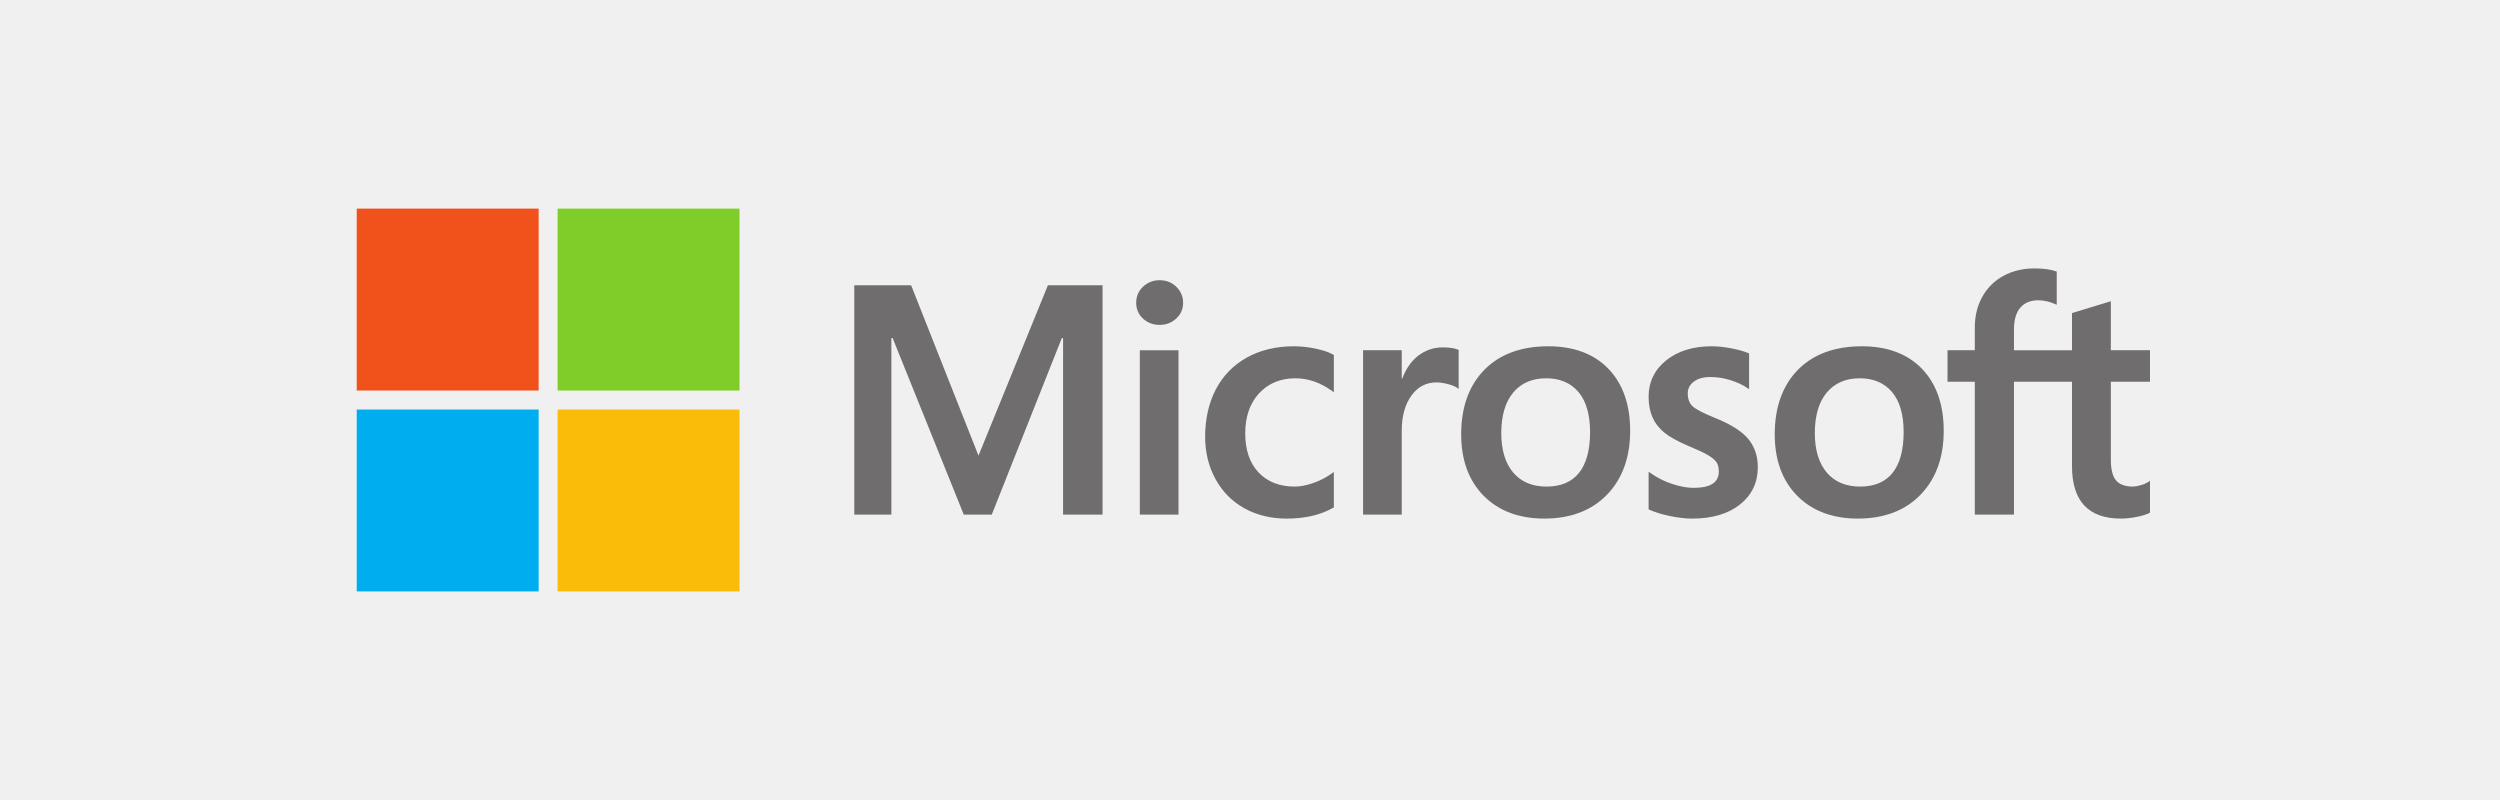
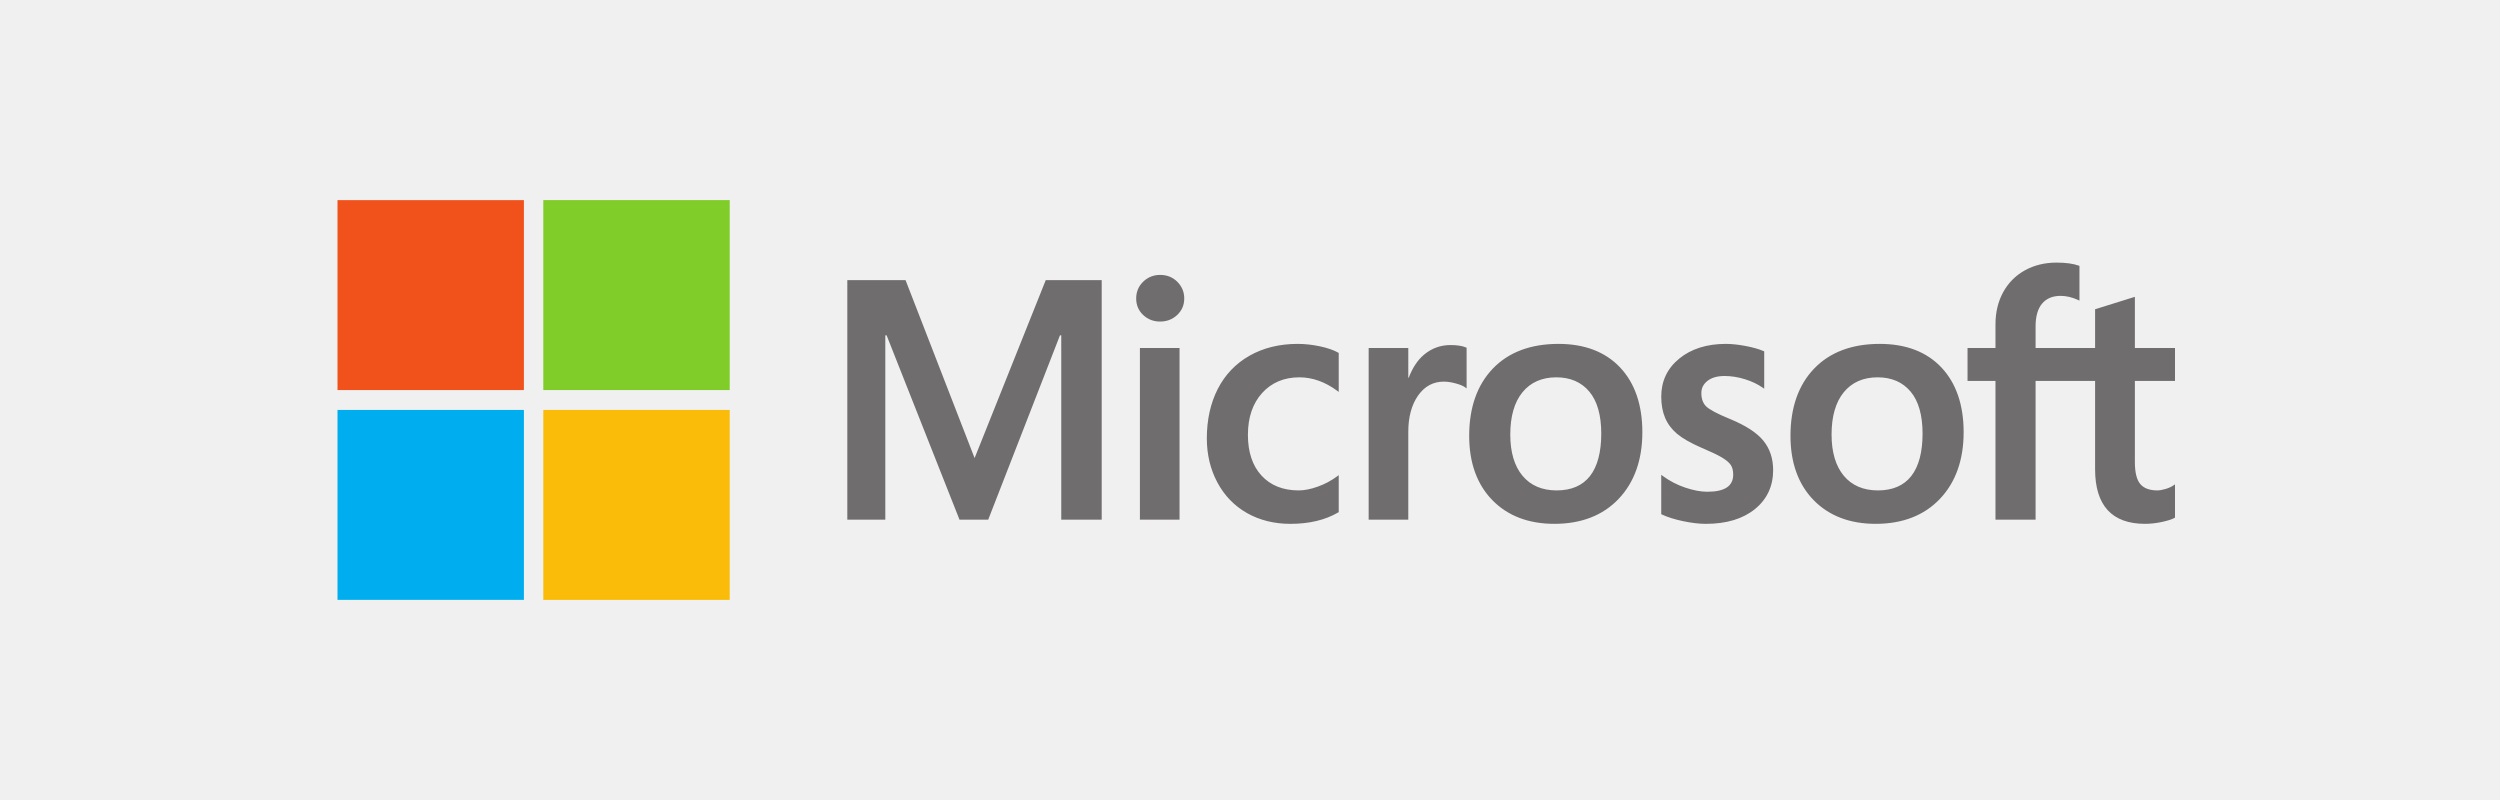
<svg xmlns="http://www.w3.org/2000/svg" width="200" height="64" viewBox="0 0 200 64" fill="none">
-   <g clip-path="url(#clip0_421_1782)">
-     <path d="M172 30.541V28.018H168.867V24.096L168.761 24.129L165.818 25.029L165.76 25.047V28.019H161.116V26.363C161.116 25.592 161.288 25.002 161.628 24.609C161.965 24.22 162.448 24.022 163.063 24.022C163.506 24.022 163.964 24.127 164.425 24.332L164.54 24.384V21.727L164.486 21.707C164.056 21.552 163.471 21.474 162.746 21.474C161.832 21.474 161.002 21.673 160.277 22.067C159.553 22.462 158.983 23.026 158.584 23.742C158.186 24.457 157.984 25.284 157.984 26.198V28.018H155.802V30.541H157.984V41.17H161.116V30.541H165.76V37.296C165.76 40.078 167.073 41.487 169.66 41.487C170.086 41.487 170.533 41.438 170.99 41.34C171.455 41.24 171.772 41.14 171.959 41.033L172 41.008V38.462L171.872 38.547C171.702 38.66 171.491 38.752 171.243 38.821C170.993 38.891 170.785 38.926 170.624 38.926C170.018 38.926 169.569 38.763 169.291 38.441C169.01 38.115 168.867 37.547 168.867 36.751V30.541H172ZM148.808 38.927C147.672 38.927 146.775 38.55 146.144 37.807C145.508 37.061 145.186 35.997 145.186 34.646C145.186 33.251 145.508 32.16 146.144 31.4C146.776 30.646 147.664 30.263 148.783 30.263C149.869 30.263 150.733 30.628 151.353 31.35C151.975 32.076 152.291 33.159 152.291 34.569C152.291 35.998 151.994 37.095 151.408 37.828C150.826 38.557 149.952 38.927 148.808 38.927ZM148.948 27.702C146.779 27.702 145.056 28.337 143.828 29.59C142.601 30.844 141.979 32.578 141.979 34.746C141.979 36.806 142.586 38.462 143.784 39.669C144.982 40.876 146.613 41.487 148.631 41.487C150.733 41.487 152.421 40.843 153.649 39.572C154.876 38.303 155.498 36.585 155.498 34.467C155.498 32.376 154.914 30.707 153.763 29.509C152.611 28.31 150.991 27.702 148.948 27.702ZM136.929 27.702C135.454 27.702 134.234 28.079 133.302 28.823C132.364 29.572 131.888 30.553 131.888 31.741C131.888 32.358 131.991 32.907 132.193 33.372C132.396 33.839 132.711 34.249 133.129 34.594C133.543 34.937 134.184 35.295 135.032 35.659C135.746 35.953 136.278 36.201 136.615 36.397C136.946 36.589 137.18 36.781 137.313 36.969C137.441 37.153 137.506 37.404 137.506 37.715C137.506 38.598 136.845 39.028 135.483 39.028C134.978 39.028 134.402 38.923 133.771 38.715C133.145 38.51 132.553 38.21 132.018 37.826L131.888 37.733V40.748L131.935 40.77C132.379 40.974 132.937 41.147 133.596 41.283C134.253 41.419 134.85 41.488 135.369 41.488C136.97 41.488 138.259 41.109 139.199 40.36C140.146 39.607 140.626 38.602 140.626 37.373C140.626 36.486 140.368 35.726 139.859 35.113C139.353 34.505 138.475 33.947 137.252 33.453C136.277 33.062 135.652 32.737 135.394 32.488C135.146 32.247 135.02 31.906 135.02 31.474C135.02 31.092 135.175 30.786 135.495 30.538C135.817 30.288 136.265 30.161 136.828 30.161C137.35 30.161 137.883 30.244 138.414 30.405C138.945 30.567 139.411 30.783 139.8 31.048L139.928 31.135V28.275L139.879 28.254C139.52 28.1 139.047 27.968 138.472 27.861C137.9 27.755 137.381 27.702 136.929 27.702ZM123.724 38.927C122.587 38.927 121.691 38.55 121.059 37.807C120.424 37.061 120.102 35.998 120.102 34.646C120.102 33.251 120.424 32.16 121.06 31.4C121.691 30.646 122.579 30.263 123.698 30.263C124.784 30.263 125.648 30.628 126.268 31.35C126.89 32.076 127.206 33.159 127.206 34.569C127.206 35.998 126.909 37.095 126.323 37.828C125.742 38.557 124.867 38.927 123.724 38.927ZM123.863 27.702C121.694 27.702 119.971 28.337 118.744 29.59C117.516 30.844 116.894 32.578 116.894 34.746C116.894 36.806 117.502 38.462 118.7 39.669C119.898 40.876 121.529 41.487 123.546 41.487C125.648 41.487 127.337 40.843 128.564 39.572C129.791 38.303 130.413 36.585 130.413 34.467C130.413 32.376 129.83 30.707 128.678 29.509C127.526 28.31 125.906 27.702 123.863 27.702ZM112.14 30.296V28.018H109.046V41.17H112.14V34.443C112.14 33.299 112.399 32.359 112.911 31.649C113.416 30.948 114.09 30.592 114.912 30.592C115.19 30.592 115.503 30.638 115.842 30.729C116.177 30.819 116.42 30.918 116.563 31.021L116.693 31.115V27.996L116.643 27.975C116.355 27.852 115.948 27.79 115.432 27.79C114.654 27.79 113.959 28.04 113.363 28.532C112.84 28.964 112.462 29.557 112.173 30.296H112.14ZM103.506 27.702C102.087 27.702 100.821 28.006 99.744 28.606C98.665 29.207 97.831 30.066 97.263 31.157C96.698 32.246 96.411 33.518 96.411 34.937C96.411 36.18 96.689 37.32 97.239 38.325C97.789 39.332 98.568 40.119 99.554 40.666C100.538 41.211 101.676 41.488 102.936 41.488C104.406 41.488 105.661 41.194 106.668 40.614L106.708 40.591V37.756L106.578 37.851C106.123 38.184 105.613 38.449 105.065 38.639C104.518 38.83 104.02 38.927 103.583 38.927C102.369 38.927 101.394 38.547 100.687 37.798C99.978 37.048 99.618 35.995 99.618 34.67C99.618 33.337 99.993 32.257 100.732 31.46C101.469 30.666 102.445 30.263 103.634 30.263C104.65 30.263 105.641 30.607 106.579 31.287L106.708 31.381V28.395L106.667 28.372C106.314 28.174 105.833 28.011 105.235 27.887C104.641 27.764 104.059 27.702 103.506 27.702ZM94.28 28.019H91.186V41.17H94.28V28.019ZM92.765 22.416C92.256 22.416 91.812 22.589 91.447 22.933C91.08 23.277 90.894 23.711 90.894 24.223C90.894 24.727 91.078 25.152 91.441 25.488C91.802 25.822 92.247 25.991 92.765 25.991C93.283 25.991 93.73 25.822 94.095 25.488C94.462 25.152 94.648 24.727 94.648 24.223C94.648 23.729 94.467 23.3 94.11 22.947C93.753 22.595 93.3 22.416 92.765 22.416ZM85.046 27.048V41.17H88.203V22.819H83.834L78.279 36.45L72.889 22.819H68.342V41.17H71.309V27.047H71.411L77.102 41.17H79.341L84.944 27.048H85.046Z" fill="#706D6E" />
-     <path d="M43.092 31.24H28.539V16.686H43.092V31.24Z" fill="#F1511B" />
-     <path d="M59.161 31.24H44.608V16.686H59.161V31.24Z" fill="#80CC28" />
-     <path d="M43.092 47.314H28.539V32.761H43.092V47.314Z" fill="#00ADEF" />
-     <path d="M59.161 47.314H44.608V32.761H59.161V47.314Z" fill="#FBBC09" />
+   <g clip-path="url(#clip0_96_683)">
+     <path d="M174 30.477V27.842H170.79V23.746L170.682 23.78L167.666 24.721L167.607 24.739V27.842H162.847V26.113C162.847 25.308 163.024 24.692 163.372 24.282C163.718 23.876 164.212 23.669 164.843 23.669C165.296 23.669 165.766 23.778 166.238 23.993L166.357 24.047V21.272L166.301 21.251C165.86 21.09 165.261 21.008 164.518 21.008C163.581 21.008 162.731 21.216 161.989 21.628C161.246 22.04 160.662 22.628 160.253 23.376C159.845 24.123 159.638 24.986 159.638 25.942V27.842H157.403V30.477H159.638V41.576H162.847V30.477H167.607V37.531C167.607 40.435 168.951 41.907 171.603 41.907C172.039 41.907 172.497 41.855 172.965 41.754C173.442 41.649 173.767 41.544 173.958 41.433L174 41.407V38.748L173.87 38.836C173.695 38.955 173.479 39.051 173.224 39.123C172.969 39.196 172.756 39.233 172.59 39.233C171.969 39.233 171.51 39.062 171.225 38.726C170.936 38.386 170.79 37.792 170.79 36.961V30.477H174ZM150.237 39.233C149.072 39.233 148.154 38.84 147.506 38.065C146.855 37.285 146.525 36.174 146.525 34.763C146.525 33.306 146.855 32.167 147.507 31.374C148.154 30.586 149.064 30.186 150.21 30.186C151.323 30.186 152.209 30.568 152.843 31.322C153.481 32.079 153.805 33.21 153.805 34.683C153.805 36.175 153.5 37.32 152.9 38.087C152.304 38.847 151.408 39.233 150.237 39.233V39.233ZM150.379 27.511C148.157 27.511 146.392 28.175 145.134 29.484C143.876 30.793 143.238 32.604 143.238 34.868C143.238 37.018 143.861 38.748 145.089 40.008C146.316 41.269 147.987 41.907 150.054 41.907C152.208 41.907 153.938 41.234 155.196 39.907C156.454 38.582 157.091 36.788 157.091 34.577C157.091 32.393 156.493 30.65 155.313 29.398C154.133 28.146 152.473 27.511 150.379 27.511V27.511ZM138.064 27.511C136.553 27.511 135.302 27.905 134.347 28.682C133.386 29.464 132.899 30.489 132.899 31.729C132.899 32.374 133.004 32.947 133.211 33.433C133.419 33.92 133.742 34.349 134.17 34.709C134.595 35.066 135.251 35.441 136.121 35.821C136.851 36.128 137.397 36.387 137.743 36.592C138.081 36.792 138.321 36.993 138.457 37.189C138.589 37.381 138.656 37.644 138.656 37.968C138.656 38.89 137.978 39.339 136.583 39.339C136.065 39.339 135.475 39.229 134.828 39.012C134.186 38.798 133.58 38.485 133.032 38.084L132.898 37.986V41.135L132.947 41.158C133.401 41.372 133.974 41.552 134.649 41.694C135.322 41.836 135.934 41.908 136.466 41.908C138.106 41.908 139.427 41.512 140.391 40.73C141.361 39.943 141.852 38.894 141.852 37.611C141.852 36.685 141.588 35.891 141.066 35.251C140.548 34.616 139.649 34.033 138.395 33.518C137.396 33.109 136.756 32.77 136.491 32.509C136.237 32.258 136.108 31.902 136.108 31.451C136.108 31.052 136.267 30.732 136.595 30.473C136.925 30.212 137.384 30.08 137.96 30.08C138.495 30.08 139.042 30.166 139.586 30.335C140.13 30.503 140.607 30.729 141.006 31.006L141.137 31.097V28.11L141.087 28.088C140.719 27.927 140.234 27.79 139.645 27.678C139.059 27.567 138.527 27.511 138.064 27.511V27.511ZM124.533 39.233C123.368 39.233 122.45 38.84 121.803 38.065C121.151 37.285 120.822 36.175 120.822 34.763C120.822 33.306 121.152 32.167 121.803 31.374C122.45 30.586 123.36 30.186 124.507 30.186C125.619 30.186 126.505 30.568 127.14 31.322C127.778 32.079 128.101 33.21 128.101 34.683C128.101 36.175 127.797 37.32 127.197 38.087C126.601 38.847 125.705 39.233 124.533 39.233V39.233ZM124.676 27.511C122.453 27.511 120.688 28.175 119.43 29.484C118.173 30.793 117.535 32.604 117.535 34.868C117.535 37.019 118.157 38.748 119.385 40.008C120.613 41.269 122.284 41.907 124.351 41.907C126.505 41.907 128.235 41.234 129.493 39.907C130.75 38.582 131.388 36.788 131.388 34.577C131.388 32.393 130.79 30.65 129.61 29.398C128.429 28.146 126.769 27.511 124.676 27.511V27.511ZM112.663 30.221V27.842H109.493V41.576H112.663V34.551C112.663 33.356 112.929 32.375 113.454 31.633C113.971 30.901 114.661 30.53 115.504 30.53C115.789 30.53 116.11 30.578 116.457 30.673C116.8 30.767 117.049 30.869 117.196 30.977L117.329 31.076V27.819L117.278 27.796C116.983 27.669 116.565 27.604 116.037 27.604C115.24 27.604 114.527 27.865 113.917 28.378C113.381 28.83 112.993 29.449 112.697 30.221H112.663ZM103.817 27.511C102.362 27.511 101.065 27.829 99.962 28.456C98.856 29.084 98.001 29.98 97.419 31.12C96.84 32.257 96.546 33.586 96.546 35.067C96.546 36.365 96.831 37.556 97.395 38.605C97.959 39.656 98.757 40.479 99.767 41.049C100.776 41.619 101.942 41.908 103.232 41.908C104.739 41.908 106.025 41.601 107.056 40.995L107.098 40.971V38.011L106.965 38.11C106.498 38.457 105.976 38.734 105.414 38.933C104.854 39.133 104.343 39.233 103.895 39.233C102.651 39.233 101.653 38.837 100.928 38.055C100.201 37.272 99.833 36.172 99.833 34.789C99.833 33.396 100.217 32.269 100.974 31.436C101.729 30.607 102.729 30.186 103.947 30.186C104.989 30.186 106.004 30.546 106.965 31.256L107.098 31.354V28.235L107.055 28.211C106.694 28.005 106.201 27.834 105.589 27.705C104.979 27.576 104.383 27.511 103.817 27.511V27.511ZM94.363 27.842H91.193V41.576H94.363V27.842V27.842ZM92.81 21.992C92.289 21.992 91.834 22.173 91.46 22.531C91.084 22.891 90.894 23.344 90.894 23.878C90.894 24.405 91.082 24.849 91.454 25.199C91.823 25.548 92.28 25.725 92.811 25.725C93.341 25.725 93.799 25.548 94.173 25.2C94.549 24.849 94.74 24.405 94.74 23.878C94.74 23.363 94.555 22.915 94.189 22.546C93.823 22.178 93.359 21.992 92.81 21.992ZM84.901 26.829V41.576H88.136V22.412H83.659L77.968 36.647L72.445 22.412H67.785V41.576H70.825V26.828H70.929L76.761 41.576H79.056L84.797 26.829H84.901V26.829Z" fill="#706D6E" />
+     <path d="M41.912 31.206H27V16.008H41.912V31.206Z" fill="#F1511B" />
+     <path d="M58.377 31.206H43.465V16.008H58.377V31.206Z" fill="#80CC28" />
+     <path d="M41.912 47.992H27V32.794H41.912V47.992Z" fill="#00ADEF" />
+     <path d="M58.377 47.992H43.465V32.794H58.377V47.992Z" fill="#FBBC09" />
  </g>
  <defs>
-     <clipPath id="clip0_421_1782">
-       <rect width="143.461" height="30.643" fill="white" transform="translate(28.5391 16.6784)" />
+     <clipPath id="clip0_96_683">
+       <rect width="147" height="32" fill="white" transform="translate(27 16)" />
    </clipPath>
  </defs>
</svg>
